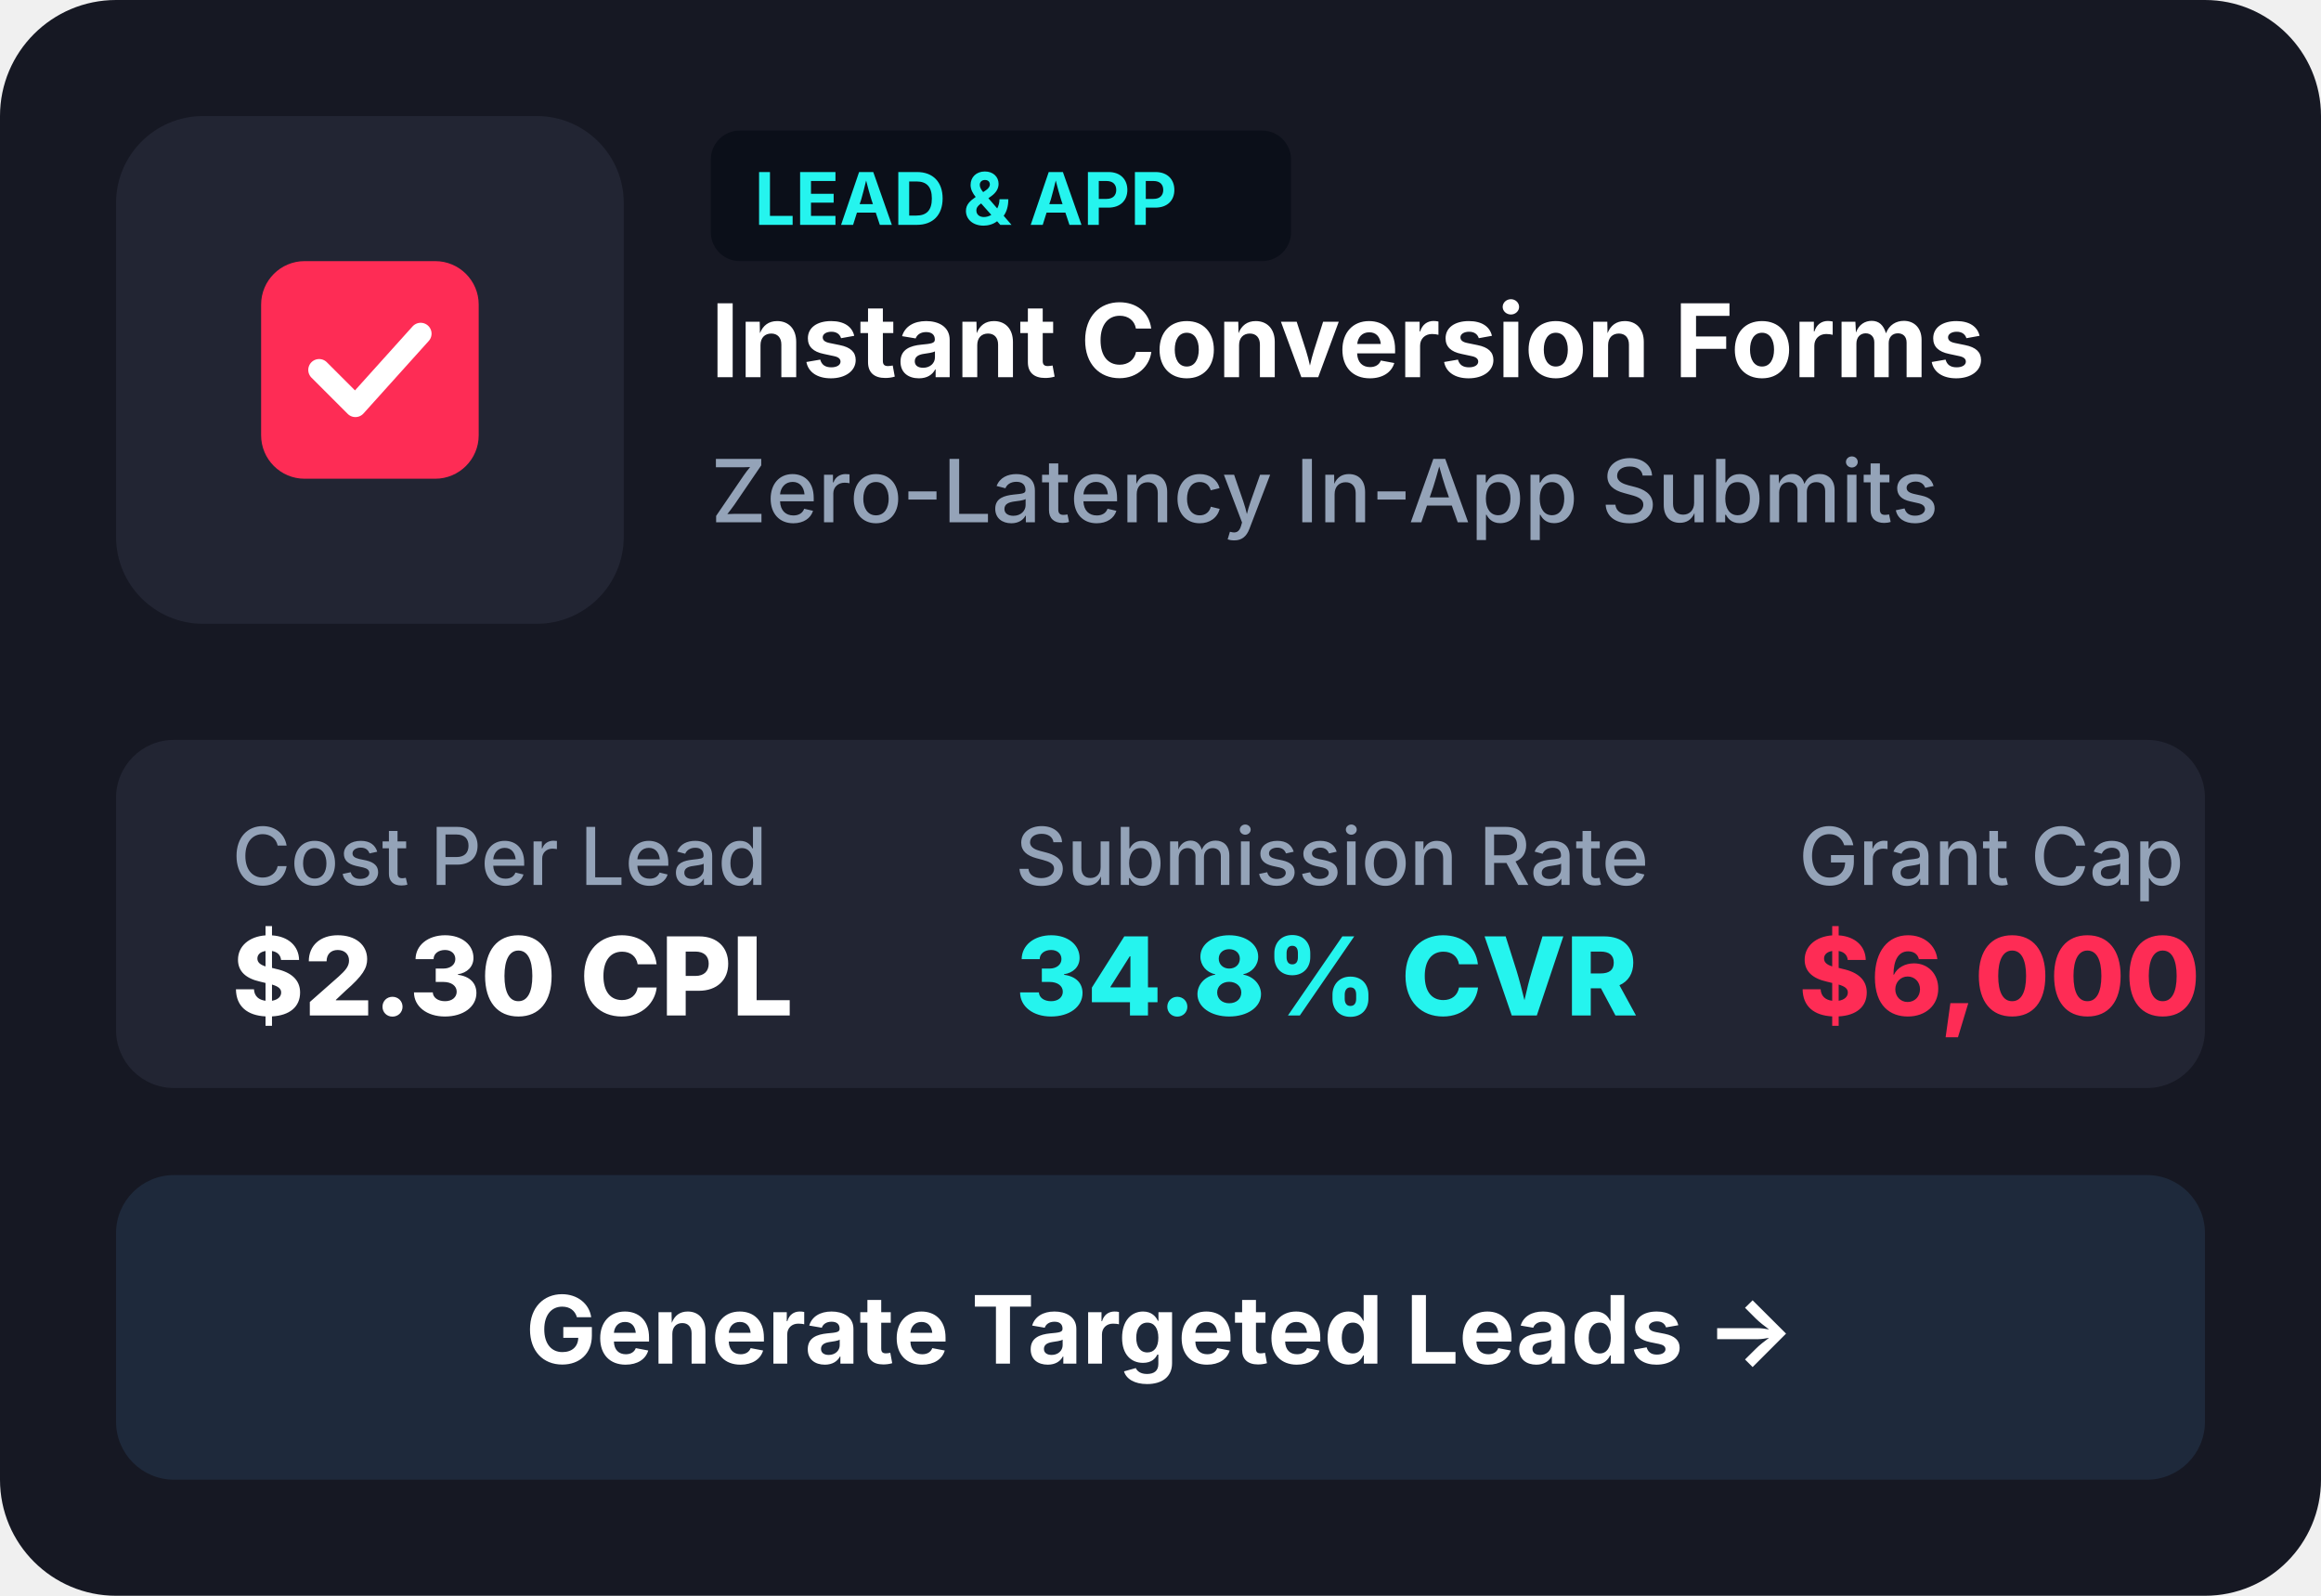
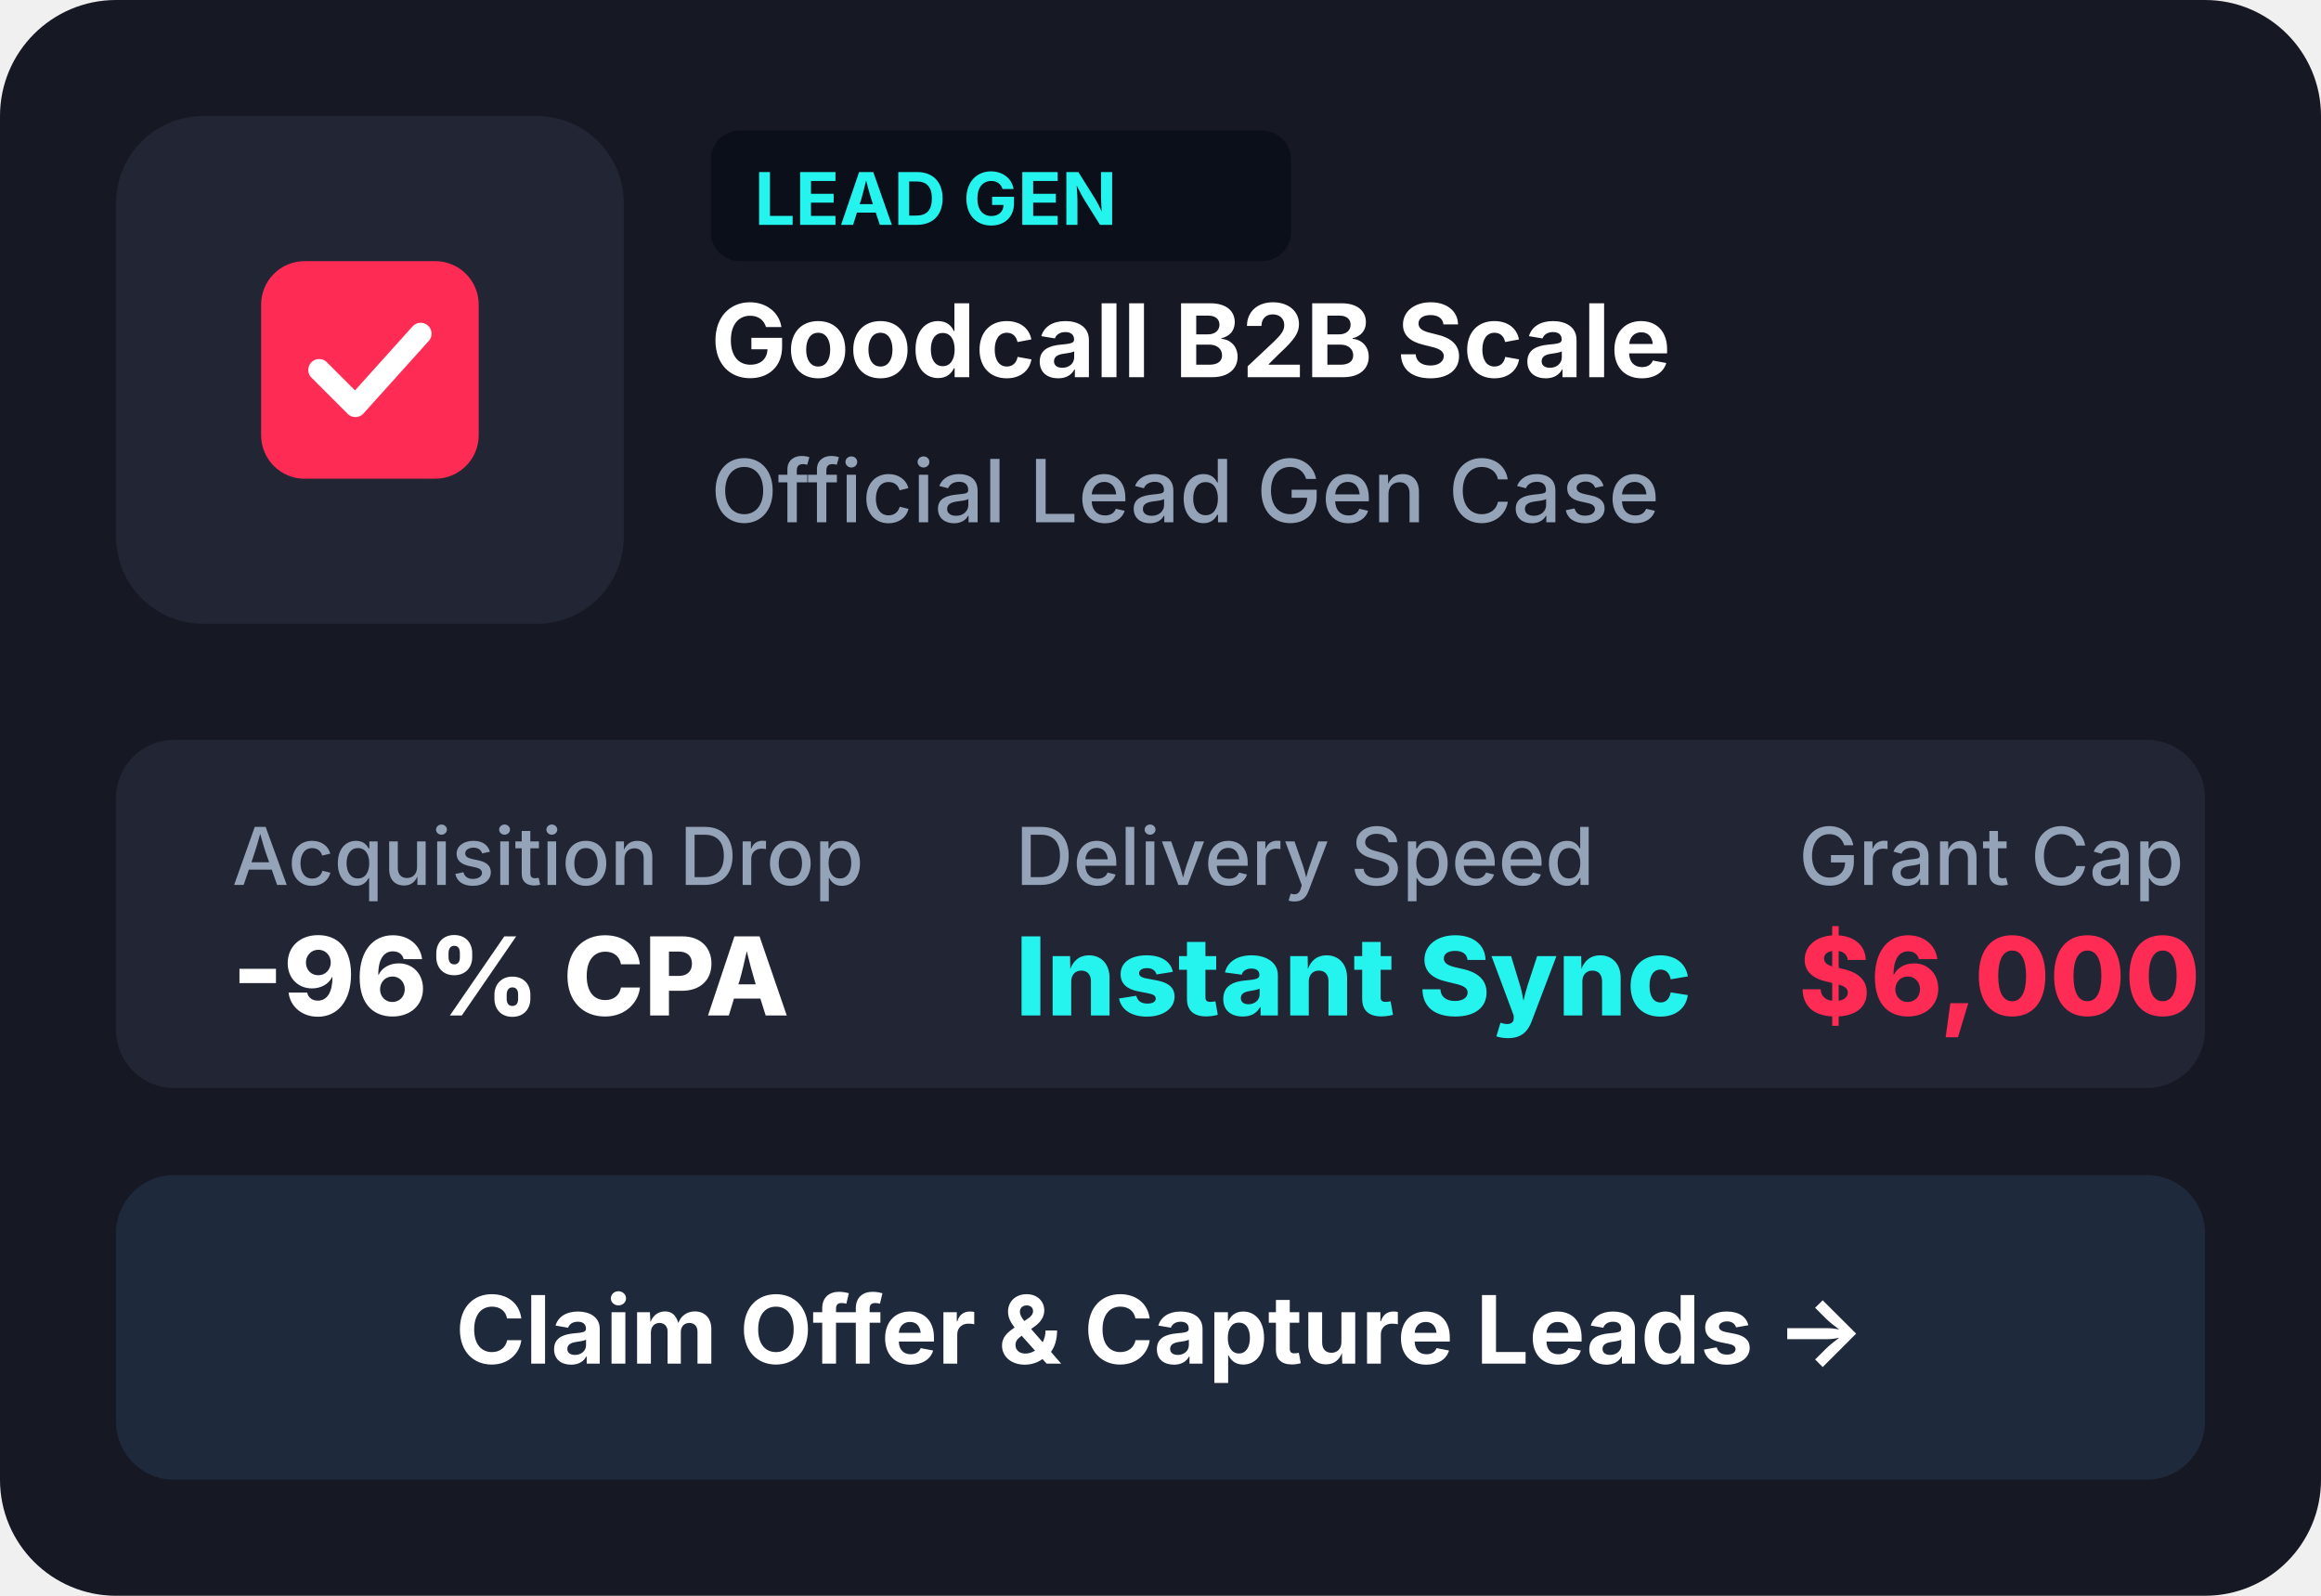
<svg xmlns="http://www.w3.org/2000/svg" viewBox="0 0 320 220" width="320" height="220" fill="none">
  <rect width="320" height="220" rx="16" fill="#161823" />
  <rect x="16" y="16" width="70" height="70" rx="12" fill="#222533" />
  <rect x="36" y="36" width="30" height="30" rx="6" fill="#fe2c55" />
  <path d="M44 51 L49 56 L58 46" stroke="#ffffff" stroke-width="3" stroke-linecap="round" stroke-linejoin="round" />
  <rect x="98" y="18" width="80" height="18" rx="4" fill="#0b0f19" />
-   <text x="104" y="31" font-family="system-ui, -apple-system, sans-serif" font-size="10" font-weight="700" fill="#25f4ee">LEAD &amp; APP</text>
-   <text x="98" y="52" font-family="system-ui, -apple-system, sans-serif" font-size="14" font-weight="700" fill="#ffffff">Instant Conversion Forms</text>
-   <text x="98" y="72" font-family="system-ui, -apple-system, sans-serif" font-size="12" font-weight="500" fill="#94a3b8">Zero-Latency In-App Submits</text>
+   <text x="104" y="31" font-family="system-ui, -apple-system, sans-serif" font-size="10" font-weight="700" fill="#25f4ee">LEAD GEN</text>
+   <text x="98" y="52" font-family="system-ui, -apple-system, sans-serif" font-size="14" font-weight="700" fill="#ffffff">Goodcall B2B Scale</text>
+   <text x="98" y="72" font-family="system-ui, -apple-system, sans-serif" font-size="12" font-weight="500" fill="#94a3b8">Official Lead Gen Case</text>
  <rect x="16" y="102" width="288" height="48" rx="8" fill="#222533" />
-   <text x="32" y="122" font-family="system-ui, -apple-system, sans-serif" font-size="11" font-weight="500" fill="#94a3b8">Cost Per Lead</text>
-   <text x="32" y="140" font-family="system-ui, -apple-system, sans-serif" font-size="15" font-weight="800" fill="#ffffff">$2.30 CPL</text>
-   <text x="140" y="122" font-family="system-ui, -apple-system, sans-serif" font-size="11" font-weight="500" fill="#94a3b8">Submission Rate</text>
-   <text x="140" y="140" font-family="system-ui, -apple-system, sans-serif" font-size="15" font-weight="800" fill="#25f4ee">34.8% CVR</text>
+   <text x="32" y="122" font-family="system-ui, -apple-system, sans-serif" font-size="11" font-weight="500" fill="#94a3b8">Acquisition Drop</text>
+   <text x="32" y="140" font-family="system-ui, -apple-system, sans-serif" font-size="15" font-weight="800" fill="#ffffff">-96% CPA</text>
+   <text x="140" y="122" font-family="system-ui, -apple-system, sans-serif" font-size="11" font-weight="500" fill="#94a3b8">Delivery Speed</text>
+   <text x="140" y="140" font-family="system-ui, -apple-system, sans-serif" font-size="15" font-weight="800" fill="#25f4ee">Instant Sync</text>
  <text x="248" y="122" font-family="system-ui, -apple-system, sans-serif" font-size="11" font-weight="500" fill="#94a3b8">Grant Cap</text>
  <text x="248" y="140" font-family="system-ui, -apple-system, sans-serif" font-size="15" font-weight="800" fill="#fe2c55">$6,000</text>
  <rect x="16" y="162" width="288" height="42" rx="8" fill="#1e293b" />
-   <text x="160" y="188" font-family="system-ui, -apple-system, sans-serif" font-size="13" font-weight="700" fill="#ffffff" text-anchor="middle">Generate Targeted Leads →</text>
+   <text x="160" y="188" font-family="system-ui, -apple-system, sans-serif" font-size="13" font-weight="700" fill="#ffffff" text-anchor="middle">Claim Offer &amp; Capture Leads →</text>
</svg>
